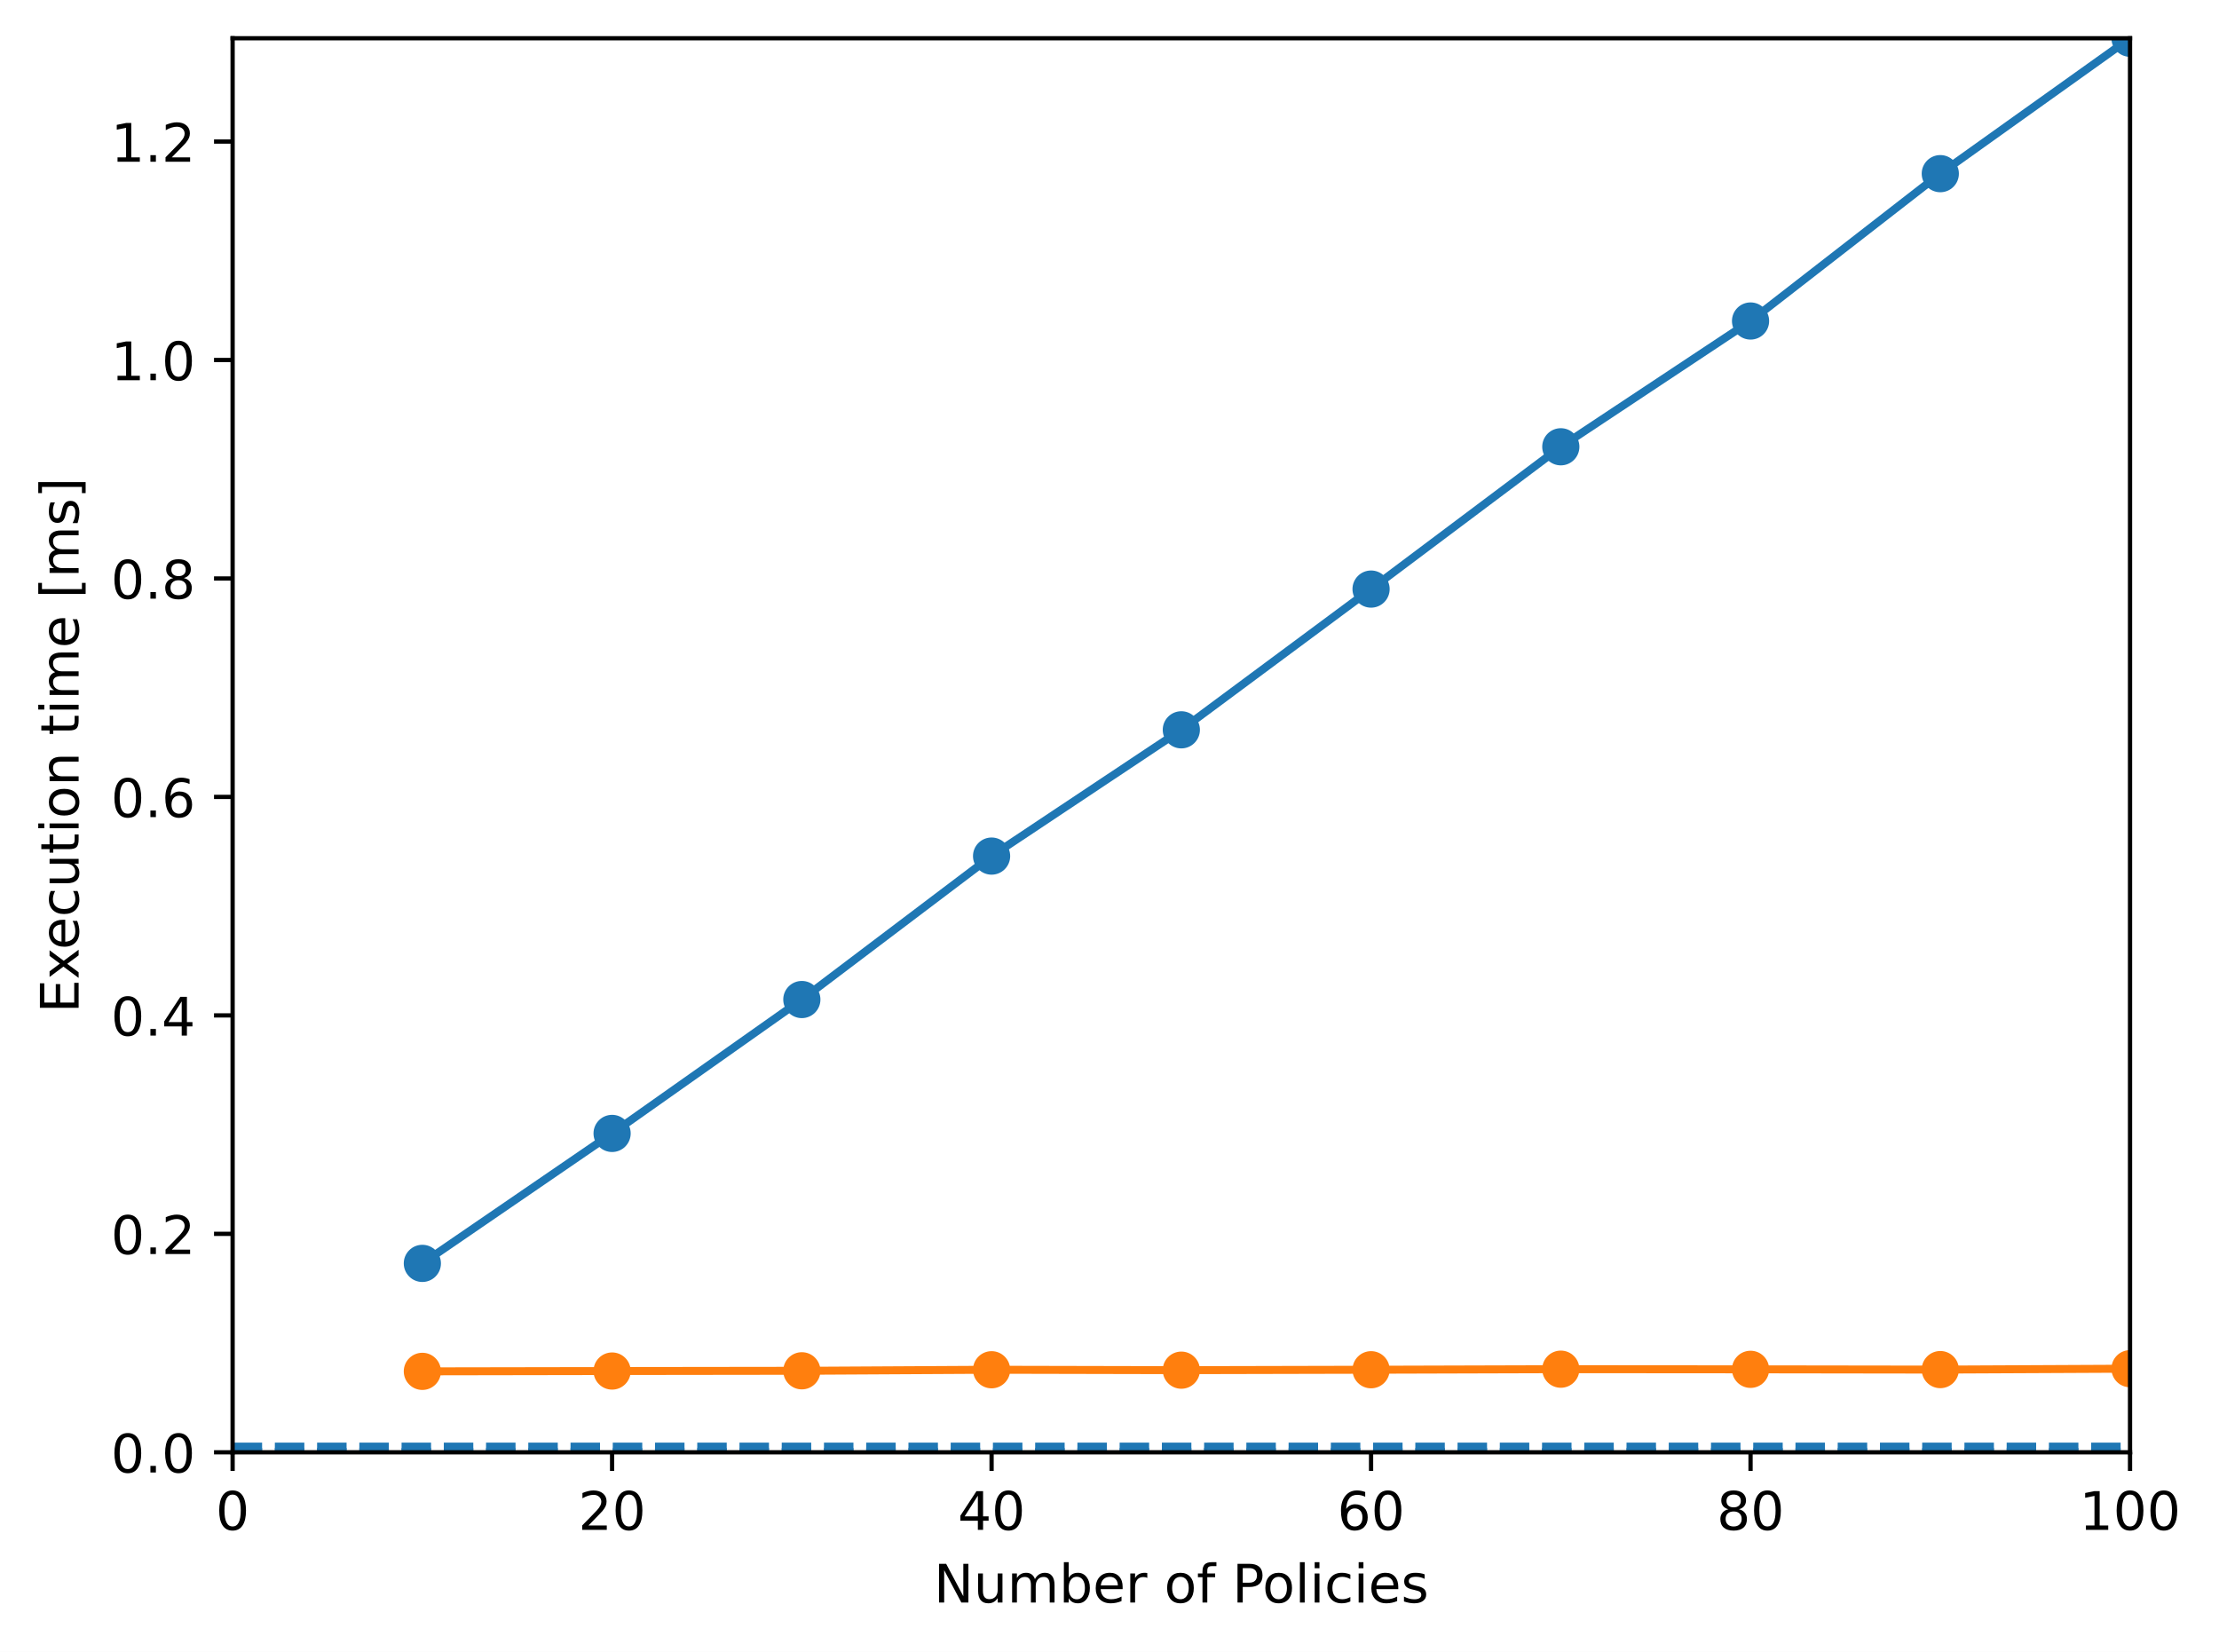
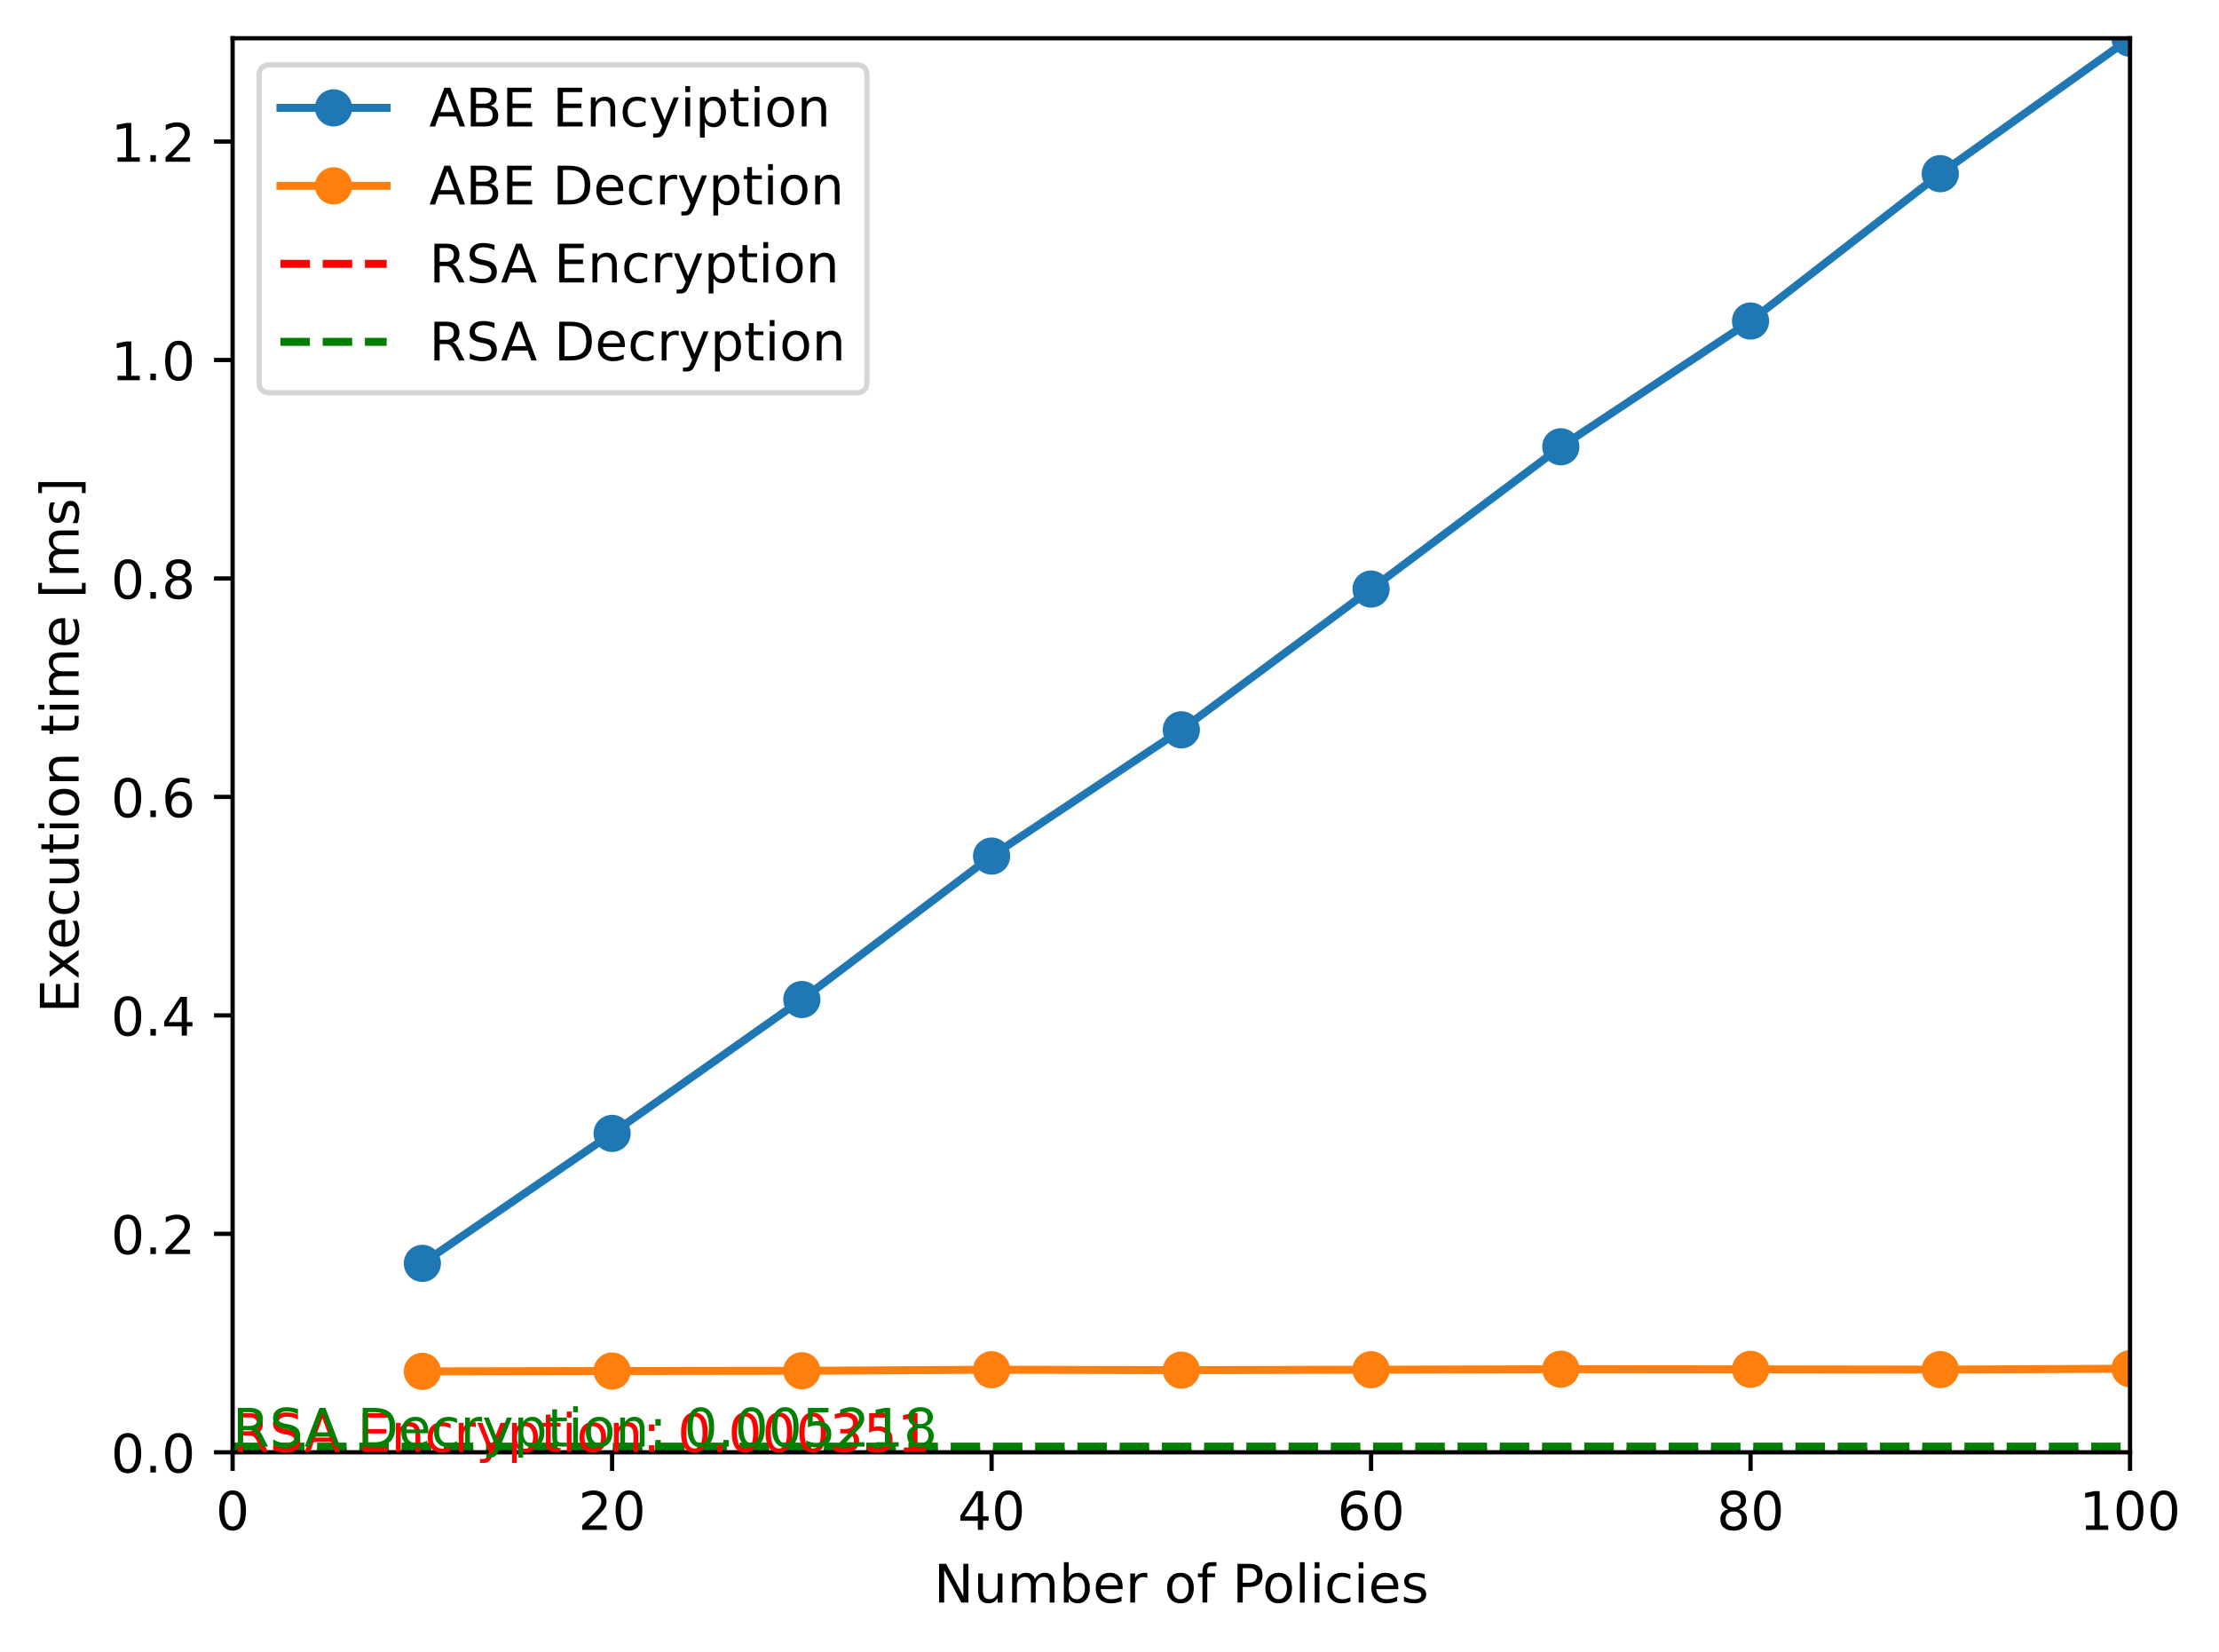
<svg xmlns="http://www.w3.org/2000/svg" xmlns:xlink="http://www.w3.org/1999/xlink" width="417.645pt" height="310.868pt" viewBox="0 0 417.645 310.868" version="1.1">
  <defs>
    <style type="text/css">*{stroke-linejoin: round; stroke-linecap: butt}</style>
  </defs>
  <g id="figure_1">
    <g id="patch_1">
      <path d="M 0 310.868  L 417.645 310.868  L 417.645 0  L 0 0  z " style="fill: #ffffff" />
    </g>
    <g id="axes_1">
      <g id="patch_2">
        <path d="M 43.781 273.312  L 400.901 273.312  L 400.901 7.2  L 43.781 7.2  z " style="fill: #ffffff" />
      </g>
      <g id="matplotlib.axis_1">
        <g id="xtick_1">
          <g id="line2d_1">
            <defs>
-               <path id="mff3e067c69" d="M 0 0  L 0 3.5  " style="stroke: #000000; stroke-width: 0.8" />
+               <path id="m15cee7251e" d="M 0 0  L 0 3.5  " style="stroke: #000000; stroke-width: 0.8" />
            </defs>
            <g>
-               <use xlink:href="#mff3e067c69" x="43.781" y="273.312" style="stroke: #000000; stroke-width: 0.8" />
+               <use xlink:href="#m15cee7251e" x="43.781" y="273.312" style="stroke: #000000; stroke-width: 0.8" />
            </g>
          </g>
          <g id="text_1">
            <g transform="translate(40.6 287.9104) scale(0.1 -0.1)">
              <defs>
                <path id="DejaVuSans-30" d="M 2034 4250  Q 1547 4250 1301 3770  Q 1056 3291 1056 2328  Q 1056 1369 1301 889  Q 1547 409 2034 409  Q 2525 409 2770 889  Q 3016 1369 3016 2328  Q 3016 3291 2770 3770  Q 2525 4250 2034 4250  z M 2034 4750  Q 2819 4750 3233 4129  Q 3647 3509 3647 2328  Q 3647 1150 3233 529  Q 2819 -91 2034 -91  Q 1250 -91 836 529  Q 422 1150 422 2328  Q 422 3509 836 4129  Q 1250 4750 2034 4750  z " transform="scale(0.015625)" />
              </defs>
              <use xlink:href="#DejaVuSans-30" />
            </g>
          </g>
        </g>
        <g id="xtick_2">
          <g id="line2d_2">
            <g>
-               <use xlink:href="#mff3e067c69" x="115.205" y="273.312" style="stroke: #000000; stroke-width: 0.8" />
+               <use xlink:href="#m15cee7251e" x="115.205" y="273.312" style="stroke: #000000; stroke-width: 0.8" />
            </g>
          </g>
          <g id="text_2">
            <g transform="translate(108.8427 287.9104) scale(0.1 -0.1)">
              <defs>
                <path id="DejaVuSans-32" d="M 1228 531  L 3431 531  L 3431 0  L 469 0  L 469 531  Q 828 903 1448 1529  Q 2069 2156 2228 2338  Q 2531 2678 2651 2914  Q 2772 3150 2772 3378  Q 2772 3750 2511 3984  Q 2250 4219 1831 4219  Q 1534 4219 1204 4116  Q 875 4013 500 3803  L 500 4441  Q 881 4594 1212 4672  Q 1544 4750 1819 4750  Q 2544 4750 2975 4387  Q 3406 4025 3406 3419  Q 3406 3131 3298 2873  Q 3191 2616 2906 2266  Q 2828 2175 2409 1742  Q 1991 1309 1228 531  z " transform="scale(0.015625)" />
              </defs>
              <use xlink:href="#DejaVuSans-32" />
              <use xlink:href="#DejaVuSans-30" x="63.623" />
            </g>
          </g>
        </g>
        <g id="xtick_3">
          <g id="line2d_3">
            <g>
-               <use xlink:href="#mff3e067c69" x="186.629" y="273.312" style="stroke: #000000; stroke-width: 0.8" />
+               <use xlink:href="#m15cee7251e" x="186.629" y="273.312" style="stroke: #000000; stroke-width: 0.8" />
            </g>
          </g>
          <g id="text_3">
            <g transform="translate(180.2668 287.9104) scale(0.1 -0.1)">
              <defs>
                <path id="DejaVuSans-34" d="M 2419 4116  L 825 1625  L 2419 1625  L 2419 4116  z M 2253 4666  L 3047 4666  L 3047 1625  L 3713 1625  L 3713 1100  L 3047 1100  L 3047 0  L 2419 0  L 2419 1100  L 313 1100  L 313 1709  L 2253 4666  z " transform="scale(0.015625)" />
              </defs>
              <use xlink:href="#DejaVuSans-34" />
              <use xlink:href="#DejaVuSans-30" x="63.623" />
            </g>
          </g>
        </g>
        <g id="xtick_4">
          <g id="line2d_4">
            <g>
-               <use xlink:href="#mff3e067c69" x="258.053" y="273.312" style="stroke: #000000; stroke-width: 0.8" />
+               <use xlink:href="#m15cee7251e" x="258.053" y="273.312" style="stroke: #000000; stroke-width: 0.8" />
            </g>
          </g>
          <g id="text_4">
            <g transform="translate(251.6908 287.9104) scale(0.1 -0.1)">
              <defs>
                <path id="DejaVuSans-36" d="M 2113 2584  Q 1688 2584 1439 2293  Q 1191 2003 1191 1497  Q 1191 994 1439 701  Q 1688 409 2113 409  Q 2538 409 2786 701  Q 3034 994 3034 1497  Q 3034 2003 2786 2293  Q 2538 2584 2113 2584  z M 3366 4563  L 3366 3988  Q 3128 4100 2886 4159  Q 2644 4219 2406 4219  Q 1781 4219 1451 3797  Q 1122 3375 1075 2522  Q 1259 2794 1537 2939  Q 1816 3084 2150 3084  Q 2853 3084 3261 2657  Q 3669 2231 3669 1497  Q 3669 778 3244 343  Q 2819 -91 2113 -91  Q 1303 -91 875 529  Q 447 1150 447 2328  Q 447 3434 972 4092  Q 1497 4750 2381 4750  Q 2619 4750 2861 4703  Q 3103 4656 3366 4563  z " transform="scale(0.015625)" />
              </defs>
              <use xlink:href="#DejaVuSans-36" />
              <use xlink:href="#DejaVuSans-30" x="63.623" />
            </g>
          </g>
        </g>
        <g id="xtick_5">
          <g id="line2d_5">
            <g>
-               <use xlink:href="#mff3e067c69" x="329.477" y="273.312" style="stroke: #000000; stroke-width: 0.8" />
+               <use xlink:href="#m15cee7251e" x="329.477" y="273.312" style="stroke: #000000; stroke-width: 0.8" />
            </g>
          </g>
          <g id="text_5">
            <g transform="translate(323.1148 287.9104) scale(0.1 -0.1)">
              <defs>
                <path id="DejaVuSans-38" d="M 2034 2216  Q 1584 2216 1326 1975  Q 1069 1734 1069 1313  Q 1069 891 1326 650  Q 1584 409 2034 409  Q 2484 409 2743 651  Q 3003 894 3003 1313  Q 3003 1734 2745 1975  Q 2488 2216 2034 2216  z M 1403 2484  Q 997 2584 770 2862  Q 544 3141 544 3541  Q 544 4100 942 4425  Q 1341 4750 2034 4750  Q 2731 4750 3128 4425  Q 3525 4100 3525 3541  Q 3525 3141 3298 2862  Q 3072 2584 2669 2484  Q 3125 2378 3379 2068  Q 3634 1759 3634 1313  Q 3634 634 3220 271  Q 2806 -91 2034 -91  Q 1263 -91 848 271  Q 434 634 434 1313  Q 434 1759 690 2068  Q 947 2378 1403 2484  z M 1172 3481  Q 1172 3119 1398 2916  Q 1625 2713 2034 2713  Q 2441 2713 2670 2916  Q 2900 3119 2900 3481  Q 2900 3844 2670 4047  Q 2441 4250 2034 4250  Q 1625 4250 1398 4047  Q 1172 3844 1172 3481  z " transform="scale(0.015625)" />
              </defs>
              <use xlink:href="#DejaVuSans-38" />
              <use xlink:href="#DejaVuSans-30" x="63.623" />
            </g>
          </g>
        </g>
        <g id="xtick_6">
          <g id="line2d_6">
            <g>
-               <use xlink:href="#mff3e067c69" x="400.901" y="273.312" style="stroke: #000000; stroke-width: 0.8" />
+               <use xlink:href="#m15cee7251e" x="400.901" y="273.312" style="stroke: #000000; stroke-width: 0.8" />
            </g>
          </g>
          <g id="text_6">
            <g transform="translate(391.3575 287.9104) scale(0.1 -0.1)">
              <defs>
                <path id="DejaVuSans-31" d="M 794 531  L 1825 531  L 1825 4091  L 703 3866  L 703 4441  L 1819 4666  L 2450 4666  L 2450 531  L 3481 531  L 3481 0  L 794 0  L 794 531  z " transform="scale(0.015625)" />
              </defs>
              <use xlink:href="#DejaVuSans-31" />
              <use xlink:href="#DejaVuSans-30" x="63.623" />
              <use xlink:href="#DejaVuSans-30" x="127.246" />
            </g>
          </g>
        </g>
        <g id="text_7">
          <g transform="translate(175.767 301.5886) scale(0.1 -0.1)">
            <defs>
              <path id="DejaVuSans-4e" d="M 628 4666  L 1478 4666  L 3547 763  L 3547 4666  L 4159 4666  L 4159 0  L 3309 0  L 1241 3903  L 1241 0  L 628 0  L 628 4666  z " transform="scale(0.015625)" />
              <path id="DejaVuSans-75" d="M 544 1381  L 544 3500  L 1119 3500  L 1119 1403  Q 1119 906 1312 657  Q 1506 409 1894 409  Q 2359 409 2629 706  Q 2900 1003 2900 1516  L 2900 3500  L 3475 3500  L 3475 0  L 2900 0  L 2900 538  Q 2691 219 2414 64  Q 2138 -91 1772 -91  Q 1169 -91 856 284  Q 544 659 544 1381  z M 1991 3584  L 1991 3584  z " transform="scale(0.015625)" />
              <path id="DejaVuSans-6d" d="M 3328 2828  Q 3544 3216 3844 3400  Q 4144 3584 4550 3584  Q 5097 3584 5394 3201  Q 5691 2819 5691 2113  L 5691 0  L 5113 0  L 5113 2094  Q 5113 2597 4934 2840  Q 4756 3084 4391 3084  Q 3944 3084 3684 2787  Q 3425 2491 3425 1978  L 3425 0  L 2847 0  L 2847 2094  Q 2847 2600 2669 2842  Q 2491 3084 2119 3084  Q 1678 3084 1418 2786  Q 1159 2488 1159 1978  L 1159 0  L 581 0  L 581 3500  L 1159 3500  L 1159 2956  Q 1356 3278 1631 3431  Q 1906 3584 2284 3584  Q 2666 3584 2933 3390  Q 3200 3197 3328 2828  z " transform="scale(0.015625)" />
              <path id="DejaVuSans-62" d="M 3116 1747  Q 3116 2381 2855 2742  Q 2594 3103 2138 3103  Q 1681 3103 1420 2742  Q 1159 2381 1159 1747  Q 1159 1113 1420 752  Q 1681 391 2138 391  Q 2594 391 2855 752  Q 3116 1113 3116 1747  z M 1159 2969  Q 1341 3281 1617 3432  Q 1894 3584 2278 3584  Q 2916 3584 3314 3078  Q 3713 2572 3713 1747  Q 3713 922 3314 415  Q 2916 -91 2278 -91  Q 1894 -91 1617 61  Q 1341 213 1159 525  L 1159 0  L 581 0  L 581 4863  L 1159 4863  L 1159 2969  z " transform="scale(0.015625)" />
              <path id="DejaVuSans-65" d="M 3597 1894  L 3597 1613  L 953 1613  Q 991 1019 1311 708  Q 1631 397 2203 397  Q 2534 397 2845 478  Q 3156 559 3463 722  L 3463 178  Q 3153 47 2828 -22  Q 2503 -91 2169 -91  Q 1331 -91 842 396  Q 353 884 353 1716  Q 353 2575 817 3079  Q 1281 3584 2069 3584  Q 2775 3584 3186 3129  Q 3597 2675 3597 1894  z M 3022 2063  Q 3016 2534 2758 2815  Q 2500 3097 2075 3097  Q 1594 3097 1305 2825  Q 1016 2553 972 2059  L 3022 2063  z " transform="scale(0.015625)" />
              <path id="DejaVuSans-72" d="M 2631 2963  Q 2534 3019 2420 3045  Q 2306 3072 2169 3072  Q 1681 3072 1420 2755  Q 1159 2438 1159 1844  L 1159 0  L 581 0  L 581 3500  L 1159 3500  L 1159 2956  Q 1341 3275 1631 3429  Q 1922 3584 2338 3584  Q 2397 3584 2469 3576  Q 2541 3569 2628 3553  L 2631 2963  z " transform="scale(0.015625)" />
              <path id="DejaVuSans-20" transform="scale(0.015625)" />
              <path id="DejaVuSans-6f" d="M 1959 3097  Q 1497 3097 1228 2736  Q 959 2375 959 1747  Q 959 1119 1226 758  Q 1494 397 1959 397  Q 2419 397 2687 759  Q 2956 1122 2956 1747  Q 2956 2369 2687 2733  Q 2419 3097 1959 3097  z M 1959 3584  Q 2709 3584 3137 3096  Q 3566 2609 3566 1747  Q 3566 888 3137 398  Q 2709 -91 1959 -91  Q 1206 -91 779 398  Q 353 888 353 1747  Q 353 2609 779 3096  Q 1206 3584 1959 3584  z " transform="scale(0.015625)" />
              <path id="DejaVuSans-66" d="M 2375 4863  L 2375 4384  L 1825 4384  Q 1516 4384 1395 4259  Q 1275 4134 1275 3809  L 1275 3500  L 2222 3500  L 2222 3053  L 1275 3053  L 1275 0  L 697 0  L 697 3053  L 147 3053  L 147 3500  L 697 3500  L 697 3744  Q 697 4328 969 4595  Q 1241 4863 1831 4863  L 2375 4863  z " transform="scale(0.015625)" />
              <path id="DejaVuSans-50" d="M 1259 4147  L 1259 2394  L 2053 2394  Q 2494 2394 2734 2622  Q 2975 2850 2975 3272  Q 2975 3691 2734 3919  Q 2494 4147 2053 4147  L 1259 4147  z M 628 4666  L 2053 4666  Q 2838 4666 3239 4311  Q 3641 3956 3641 3272  Q 3641 2581 3239 2228  Q 2838 1875 2053 1875  L 1259 1875  L 1259 0  L 628 0  L 628 4666  z " transform="scale(0.015625)" />
              <path id="DejaVuSans-6c" d="M 603 4863  L 1178 4863  L 1178 0  L 603 0  L 603 4863  z " transform="scale(0.015625)" />
              <path id="DejaVuSans-69" d="M 603 3500  L 1178 3500  L 1178 0  L 603 0  L 603 3500  z M 603 4863  L 1178 4863  L 1178 4134  L 603 4134  L 603 4863  z " transform="scale(0.015625)" />
              <path id="DejaVuSans-63" d="M 3122 3366  L 3122 2828  Q 2878 2963 2633 3030  Q 2388 3097 2138 3097  Q 1578 3097 1268 2742  Q 959 2388 959 1747  Q 959 1106 1268 751  Q 1578 397 2138 397  Q 2388 397 2633 464  Q 2878 531 3122 666  L 3122 134  Q 2881 22 2623 -34  Q 2366 -91 2075 -91  Q 1284 -91 818 406  Q 353 903 353 1747  Q 353 2603 823 3093  Q 1294 3584 2113 3584  Q 2378 3584 2631 3529  Q 2884 3475 3122 3366  z " transform="scale(0.015625)" />
              <path id="DejaVuSans-73" d="M 2834 3397  L 2834 2853  Q 2591 2978 2328 3040  Q 2066 3103 1784 3103  Q 1356 3103 1142 2972  Q 928 2841 928 2578  Q 928 2378 1081 2264  Q 1234 2150 1697 2047  L 1894 2003  Q 2506 1872 2764 1633  Q 3022 1394 3022 966  Q 3022 478 2636 193  Q 2250 -91 1575 -91  Q 1294 -91 989 -36  Q 684 19 347 128  L 347 722  Q 666 556 975 473  Q 1284 391 1588 391  Q 1994 391 2212 530  Q 2431 669 2431 922  Q 2431 1156 2273 1281  Q 2116 1406 1581 1522  L 1381 1569  Q 847 1681 609 1914  Q 372 2147 372 2553  Q 372 3047 722 3315  Q 1072 3584 1716 3584  Q 2034 3584 2315 3537  Q 2597 3491 2834 3397  z " transform="scale(0.015625)" />
            </defs>
            <use xlink:href="#DejaVuSans-4e" />
            <use xlink:href="#DejaVuSans-75" x="74.805" />
            <use xlink:href="#DejaVuSans-6d" x="138.184" />
            <use xlink:href="#DejaVuSans-62" x="235.596" />
            <use xlink:href="#DejaVuSans-65" x="299.072" />
            <use xlink:href="#DejaVuSans-72" x="360.596" />
            <use xlink:href="#DejaVuSans-20" x="401.709" />
            <use xlink:href="#DejaVuSans-6f" x="433.496" />
            <use xlink:href="#DejaVuSans-66" x="494.678" />
            <use xlink:href="#DejaVuSans-20" x="529.883" />
            <use xlink:href="#DejaVuSans-50" x="561.67" />
            <use xlink:href="#DejaVuSans-6f" x="618.348" />
            <use xlink:href="#DejaVuSans-6c" x="679.529" />
            <use xlink:href="#DejaVuSans-69" x="707.312" />
            <use xlink:href="#DejaVuSans-63" x="735.096" />
            <use xlink:href="#DejaVuSans-69" x="790.076" />
            <use xlink:href="#DejaVuSans-65" x="817.859" />
            <use xlink:href="#DejaVuSans-73" x="879.383" />
          </g>
        </g>
      </g>
      <g id="matplotlib.axis_2">
        <g id="ytick_1">
          <g id="line2d_7">
            <defs>
-               <path id="m6df9c2385b" d="M 0 0  L -3.5 0  " style="stroke: #000000; stroke-width: 0.8" />
+               <path id="m1ffa6250b9" d="M 0 0  L -3.5 0  " style="stroke: #000000; stroke-width: 0.8" />
            </defs>
            <g>
-               <use xlink:href="#m6df9c2385b" x="43.781" y="273.312" style="stroke: #000000; stroke-width: 0.8" />
+               <use xlink:href="#m1ffa6250b9" x="43.781" y="273.312" style="stroke: #000000; stroke-width: 0.8" />
            </g>
          </g>
          <g id="text_8">
            <g transform="translate(20.87813 277.1112) scale(0.1 -0.1)">
              <defs>
                <path id="DejaVuSans-2e" d="M 684 794  L 1344 794  L 1344 0  L 684 0  L 684 794  z " transform="scale(0.015625)" />
              </defs>
              <use xlink:href="#DejaVuSans-30" />
              <use xlink:href="#DejaVuSans-2e" x="63.623" />
              <use xlink:href="#DejaVuSans-30" x="95.41" />
            </g>
          </g>
        </g>
        <g id="ytick_2">
          <g id="line2d_8">
            <g>
-               <use xlink:href="#m6df9c2385b" x="43.781" y="232.2" style="stroke: #000000; stroke-width: 0.8" />
+               <use xlink:href="#m1ffa6250b9" x="43.781" y="232.2" style="stroke: #000000; stroke-width: 0.8" />
            </g>
          </g>
          <g id="text_9">
            <g transform="translate(20.87813 235.9992) scale(0.1 -0.1)">
              <use xlink:href="#DejaVuSans-30" />
              <use xlink:href="#DejaVuSans-2e" x="63.623" />
              <use xlink:href="#DejaVuSans-32" x="95.41" />
            </g>
          </g>
        </g>
        <g id="ytick_3">
          <g id="line2d_9">
            <g>
-               <use xlink:href="#m6df9c2385b" x="43.781" y="191.088" style="stroke: #000000; stroke-width: 0.8" />
+               <use xlink:href="#m1ffa6250b9" x="43.781" y="191.088" style="stroke: #000000; stroke-width: 0.8" />
            </g>
          </g>
          <g id="text_10">
            <g transform="translate(20.87813 194.8872) scale(0.1 -0.1)">
              <use xlink:href="#DejaVuSans-30" />
              <use xlink:href="#DejaVuSans-2e" x="63.623" />
              <use xlink:href="#DejaVuSans-34" x="95.41" />
            </g>
          </g>
        </g>
        <g id="ytick_4">
          <g id="line2d_10">
            <g>
-               <use xlink:href="#m6df9c2385b" x="43.781" y="149.976" style="stroke: #000000; stroke-width: 0.8" />
+               <use xlink:href="#m1ffa6250b9" x="43.781" y="149.976" style="stroke: #000000; stroke-width: 0.8" />
            </g>
          </g>
          <g id="text_11">
            <g transform="translate(20.87813 153.7752) scale(0.1 -0.1)">
              <use xlink:href="#DejaVuSans-30" />
              <use xlink:href="#DejaVuSans-2e" x="63.623" />
              <use xlink:href="#DejaVuSans-36" x="95.41" />
            </g>
          </g>
        </g>
        <g id="ytick_5">
          <g id="line2d_11">
            <g>
-               <use xlink:href="#m6df9c2385b" x="43.781" y="108.864" style="stroke: #000000; stroke-width: 0.8" />
+               <use xlink:href="#m1ffa6250b9" x="43.781" y="108.864" style="stroke: #000000; stroke-width: 0.8" />
            </g>
          </g>
          <g id="text_12">
            <g transform="translate(20.87813 112.6632) scale(0.1 -0.1)">
              <use xlink:href="#DejaVuSans-30" />
              <use xlink:href="#DejaVuSans-2e" x="63.623" />
              <use xlink:href="#DejaVuSans-38" x="95.41" />
            </g>
          </g>
        </g>
        <g id="ytick_6">
          <g id="line2d_12">
            <g>
-               <use xlink:href="#m6df9c2385b" x="43.781" y="67.752" style="stroke: #000000; stroke-width: 0.8" />
+               <use xlink:href="#m1ffa6250b9" x="43.781" y="67.752" style="stroke: #000000; stroke-width: 0.8" />
            </g>
          </g>
          <g id="text_13">
            <g transform="translate(20.87813 71.55125) scale(0.1 -0.1)">
              <use xlink:href="#DejaVuSans-31" />
              <use xlink:href="#DejaVuSans-2e" x="63.623" />
              <use xlink:href="#DejaVuSans-30" x="95.41" />
            </g>
          </g>
        </g>
        <g id="ytick_7">
          <g id="line2d_13">
            <g>
-               <use xlink:href="#m6df9c2385b" x="43.781" y="26.64" style="stroke: #000000; stroke-width: 0.8" />
+               <use xlink:href="#m1ffa6250b9" x="43.781" y="26.64" style="stroke: #000000; stroke-width: 0.8" />
            </g>
          </g>
          <g id="text_14">
            <g transform="translate(20.87813 30.43926) scale(0.1 -0.1)">
              <use xlink:href="#DejaVuSans-31" />
              <use xlink:href="#DejaVuSans-2e" x="63.623" />
              <use xlink:href="#DejaVuSans-32" x="95.41" />
            </g>
          </g>
        </g>
        <g id="text_15">
          <g transform="translate(14.79844 190.6412) rotate(-90) scale(0.1 -0.1)">
            <defs>
              <path id="DejaVuSans-45" d="M 628 4666  L 3578 4666  L 3578 4134  L 1259 4134  L 1259 2753  L 3481 2753  L 3481 2222  L 1259 2222  L 1259 531  L 3634 531  L 3634 0  L 628 0  L 628 4666  z " transform="scale(0.015625)" />
              <path id="DejaVuSans-78" d="M 3513 3500  L 2247 1797  L 3578 0  L 2900 0  L 1881 1375  L 863 0  L 184 0  L 1544 1831  L 300 3500  L 978 3500  L 1906 2253  L 2834 3500  L 3513 3500  z " transform="scale(0.015625)" />
              <path id="DejaVuSans-74" d="M 1172 4494  L 1172 3500  L 2356 3500  L 2356 3053  L 1172 3053  L 1172 1153  Q 1172 725 1289 603  Q 1406 481 1766 481  L 2356 481  L 2356 0  L 1766 0  Q 1100 0 847 248  Q 594 497 594 1153  L 594 3053  L 172 3053  L 172 3500  L 594 3500  L 594 4494  L 1172 4494  z " transform="scale(0.015625)" />
              <path id="DejaVuSans-6e" d="M 3513 2113  L 3513 0  L 2938 0  L 2938 2094  Q 2938 2591 2744 2837  Q 2550 3084 2163 3084  Q 1697 3084 1428 2787  Q 1159 2491 1159 1978  L 1159 0  L 581 0  L 581 3500  L 1159 3500  L 1159 2956  Q 1366 3272 1645 3428  Q 1925 3584 2291 3584  Q 2894 3584 3203 3211  Q 3513 2838 3513 2113  z " transform="scale(0.015625)" />
              <path id="DejaVuSans-5b" d="M 550 4863  L 1875 4863  L 1875 4416  L 1125 4416  L 1125 -397  L 1875 -397  L 1875 -844  L 550 -844  L 550 4863  z " transform="scale(0.015625)" />
              <path id="DejaVuSans-5d" d="M 1947 4863  L 1947 -844  L 622 -844  L 622 -397  L 1369 -397  L 1369 4416  L 622 4416  L 622 4863  L 1947 4863  z " transform="scale(0.015625)" />
            </defs>
            <use xlink:href="#DejaVuSans-45" />
            <use xlink:href="#DejaVuSans-78" x="63.184" />
            <use xlink:href="#DejaVuSans-65" x="119.238" />
            <use xlink:href="#DejaVuSans-63" x="180.762" />
            <use xlink:href="#DejaVuSans-75" x="235.742" />
            <use xlink:href="#DejaVuSans-74" x="299.121" />
            <use xlink:href="#DejaVuSans-69" x="338.33" />
            <use xlink:href="#DejaVuSans-6f" x="366.113" />
            <use xlink:href="#DejaVuSans-6e" x="427.295" />
            <use xlink:href="#DejaVuSans-20" x="490.674" />
            <use xlink:href="#DejaVuSans-74" x="522.461" />
            <use xlink:href="#DejaVuSans-69" x="561.67" />
            <use xlink:href="#DejaVuSans-6d" x="589.453" />
            <use xlink:href="#DejaVuSans-65" x="686.865" />
            <use xlink:href="#DejaVuSans-20" x="748.389" />
            <use xlink:href="#DejaVuSans-5b" x="780.176" />
            <use xlink:href="#DejaVuSans-6d" x="819.189" />
            <use xlink:href="#DejaVuSans-73" x="916.602" />
            <use xlink:href="#DejaVuSans-5d" x="968.701" />
          </g>
        </g>
      </g>
      <g id="line2d_14">
-         <path d="M 79.493 237.761  L 115.205 213.302  L 150.917 188.105  L 186.629 161.11  L 222.341 137.347  L 258.053 110.861  L 293.765 84.081  L 329.477 60.411  L 365.189 32.681  L 400.901 7.2  " clip-path="url(#pc2522f142f)" style="fill: none; stroke: #1f77b4; stroke-width: 1.5; stroke-linecap: square" />
+         <path d="M 79.493 237.761  L 115.205 213.302  L 150.917 188.105  L 186.629 161.11  L 222.341 137.347  L 258.053 110.861  L 293.765 84.081  L 329.477 60.411  L 365.189 32.681  L 400.901 7.2  " clip-path="url(#pf067d61dfa)" style="fill: none; stroke: #1f77b4; stroke-width: 1.5; stroke-linecap: square" />
        <defs>
-           <path id="m18a9ae4a09" d="M 0 3  C 0.796 3 1.559 2.684 2.121 2.121  C 2.684 1.559 3 0.796 3 0  C 3 -0.796 2.684 -1.559 2.121 -2.121  C 1.559 -2.684 0.796 -3 0 -3  C -0.796 -3 -1.559 -2.684 -2.121 -2.121  C -2.684 -1.559 -3 -0.796 -3 0  C -3 0.796 -2.684 1.559 -2.121 2.121  C -1.559 2.684 -0.796 3 0 3  z " style="stroke: #1f77b4" />
+           <path id="m5bb52c5f77" d="M 0 3  C 0.796 3 1.559 2.684 2.121 2.121  C 2.684 1.559 3 0.796 3 0  C 3 -0.796 2.684 -1.559 2.121 -2.121  C 1.559 -2.684 0.796 -3 0 -3  C -0.796 -3 -1.559 -2.684 -2.121 -2.121  C -2.684 -1.559 -3 -0.796 -3 0  C -3 0.796 -2.684 1.559 -2.121 2.121  C -1.559 2.684 -0.796 3 0 3  z " style="stroke: #1f77b4" />
        </defs>
-         <g clip-path="url(#pc2522f142f)">
-           <use xlink:href="#m18a9ae4a09" x="79.493" y="237.761" style="fill: #1f77b4; stroke: #1f77b4" />
-           <use xlink:href="#m18a9ae4a09" x="115.205" y="213.302" style="fill: #1f77b4; stroke: #1f77b4" />
-           <use xlink:href="#m18a9ae4a09" x="150.917" y="188.105" style="fill: #1f77b4; stroke: #1f77b4" />
-           <use xlink:href="#m18a9ae4a09" x="186.629" y="161.11" style="fill: #1f77b4; stroke: #1f77b4" />
-           <use xlink:href="#m18a9ae4a09" x="222.341" y="137.347" style="fill: #1f77b4; stroke: #1f77b4" />
-           <use xlink:href="#m18a9ae4a09" x="258.053" y="110.861" style="fill: #1f77b4; stroke: #1f77b4" />
-           <use xlink:href="#m18a9ae4a09" x="293.765" y="84.081" style="fill: #1f77b4; stroke: #1f77b4" />
-           <use xlink:href="#m18a9ae4a09" x="329.477" y="60.411" style="fill: #1f77b4; stroke: #1f77b4" />
-           <use xlink:href="#m18a9ae4a09" x="365.189" y="32.681" style="fill: #1f77b4; stroke: #1f77b4" />
-           <use xlink:href="#m18a9ae4a09" x="400.901" y="7.2" style="fill: #1f77b4; stroke: #1f77b4" />
+         <g clip-path="url(#pf067d61dfa)">
+           <use xlink:href="#m5bb52c5f77" x="79.493" y="237.761" style="fill: #1f77b4; stroke: #1f77b4" />
+           <use xlink:href="#m5bb52c5f77" x="115.205" y="213.302" style="fill: #1f77b4; stroke: #1f77b4" />
+           <use xlink:href="#m5bb52c5f77" x="150.917" y="188.105" style="fill: #1f77b4; stroke: #1f77b4" />
+           <use xlink:href="#m5bb52c5f77" x="186.629" y="161.11" style="fill: #1f77b4; stroke: #1f77b4" />
+           <use xlink:href="#m5bb52c5f77" x="222.341" y="137.347" style="fill: #1f77b4; stroke: #1f77b4" />
+           <use xlink:href="#m5bb52c5f77" x="258.053" y="110.861" style="fill: #1f77b4; stroke: #1f77b4" />
+           <use xlink:href="#m5bb52c5f77" x="293.765" y="84.081" style="fill: #1f77b4; stroke: #1f77b4" />
+           <use xlink:href="#m5bb52c5f77" x="329.477" y="60.411" style="fill: #1f77b4; stroke: #1f77b4" />
+           <use xlink:href="#m5bb52c5f77" x="365.189" y="32.681" style="fill: #1f77b4; stroke: #1f77b4" />
+           <use xlink:href="#m5bb52c5f77" x="400.901" y="7.2" style="fill: #1f77b4; stroke: #1f77b4" />
        </g>
      </g>
      <g id="line2d_15">
-         <path d="M 79.493 258.08  L 115.205 258.019  L 150.917 257.974  L 186.629 257.778  L 222.341 257.856  L 258.053 257.775  L 293.765 257.671  L 329.477 257.698  L 365.189 257.748  L 400.901 257.58  " clip-path="url(#pc2522f142f)" style="fill: none; stroke: #ff7f0e; stroke-width: 1.5; stroke-linecap: square" />
+         <path d="M 79.493 258.08  L 115.205 258.019  L 150.917 257.974  L 186.629 257.778  L 222.341 257.856  L 258.053 257.775  L 293.765 257.671  L 329.477 257.698  L 365.189 257.748  L 400.901 257.58  " clip-path="url(#pf067d61dfa)" style="fill: none; stroke: #ff7f0e; stroke-width: 1.5; stroke-linecap: square" />
        <defs>
-           <path id="mce5bda85e8" d="M 0 3  C 0.796 3 1.559 2.684 2.121 2.121  C 2.684 1.559 3 0.796 3 0  C 3 -0.796 2.684 -1.559 2.121 -2.121  C 1.559 -2.684 0.796 -3 0 -3  C -0.796 -3 -1.559 -2.684 -2.121 -2.121  C -2.684 -1.559 -3 -0.796 -3 0  C -3 0.796 -2.684 1.559 -2.121 2.121  C -1.559 2.684 -0.796 3 0 3  z " style="stroke: #ff7f0e" />
+           <path id="m2f3b53b1c9" d="M 0 3  C 0.796 3 1.559 2.684 2.121 2.121  C 2.684 1.559 3 0.796 3 0  C 3 -0.796 2.684 -1.559 2.121 -2.121  C 1.559 -2.684 0.796 -3 0 -3  C -0.796 -3 -1.559 -2.684 -2.121 -2.121  C -2.684 -1.559 -3 -0.796 -3 0  C -3 0.796 -2.684 1.559 -2.121 2.121  C -1.559 2.684 -0.796 3 0 3  z " style="stroke: #ff7f0e" />
        </defs>
-         <g clip-path="url(#pc2522f142f)">
-           <use xlink:href="#mce5bda85e8" x="79.493" y="258.08" style="fill: #ff7f0e; stroke: #ff7f0e" />
-           <use xlink:href="#mce5bda85e8" x="115.205" y="258.019" style="fill: #ff7f0e; stroke: #ff7f0e" />
-           <use xlink:href="#mce5bda85e8" x="150.917" y="257.974" style="fill: #ff7f0e; stroke: #ff7f0e" />
-           <use xlink:href="#mce5bda85e8" x="186.629" y="257.778" style="fill: #ff7f0e; stroke: #ff7f0e" />
-           <use xlink:href="#mce5bda85e8" x="222.341" y="257.856" style="fill: #ff7f0e; stroke: #ff7f0e" />
-           <use xlink:href="#mce5bda85e8" x="258.053" y="257.775" style="fill: #ff7f0e; stroke: #ff7f0e" />
-           <use xlink:href="#mce5bda85e8" x="293.765" y="257.671" style="fill: #ff7f0e; stroke: #ff7f0e" />
-           <use xlink:href="#mce5bda85e8" x="329.477" y="257.698" style="fill: #ff7f0e; stroke: #ff7f0e" />
-           <use xlink:href="#mce5bda85e8" x="365.189" y="257.748" style="fill: #ff7f0e; stroke: #ff7f0e" />
-           <use xlink:href="#mce5bda85e8" x="400.901" y="257.58" style="fill: #ff7f0e; stroke: #ff7f0e" />
+         <g clip-path="url(#pf067d61dfa)">
+           <use xlink:href="#m2f3b53b1c9" x="79.493" y="258.08" style="fill: #ff7f0e; stroke: #ff7f0e" />
+           <use xlink:href="#m2f3b53b1c9" x="115.205" y="258.019" style="fill: #ff7f0e; stroke: #ff7f0e" />
+           <use xlink:href="#m2f3b53b1c9" x="150.917" y="257.974" style="fill: #ff7f0e; stroke: #ff7f0e" />
+           <use xlink:href="#m2f3b53b1c9" x="186.629" y="257.778" style="fill: #ff7f0e; stroke: #ff7f0e" />
+           <use xlink:href="#m2f3b53b1c9" x="222.341" y="257.856" style="fill: #ff7f0e; stroke: #ff7f0e" />
+           <use xlink:href="#m2f3b53b1c9" x="258.053" y="257.775" style="fill: #ff7f0e; stroke: #ff7f0e" />
+           <use xlink:href="#m2f3b53b1c9" x="293.765" y="257.671" style="fill: #ff7f0e; stroke: #ff7f0e" />
+           <use xlink:href="#m2f3b53b1c9" x="329.477" y="257.698" style="fill: #ff7f0e; stroke: #ff7f0e" />
+           <use xlink:href="#m2f3b53b1c9" x="365.189" y="257.748" style="fill: #ff7f0e; stroke: #ff7f0e" />
+           <use xlink:href="#m2f3b53b1c9" x="400.901" y="257.58" style="fill: #ff7f0e; stroke: #ff7f0e" />
        </g>
      </g>
      <g id="line2d_16">
-         <path d="M 43.781 273.24  L 400.901 273.24  " clip-path="url(#pc2522f142f)" style="fill: none; stroke-dasharray: 5.55,2.4; stroke-dashoffset: 0; stroke: #1f77b4; stroke-width: 1.5" />
+         <path d="M 43.781 273.24  L 400.901 273.24  " clip-path="url(#pf067d61dfa)" style="fill: none; stroke-dasharray: 5.55,2.4; stroke-dashoffset: 0; stroke: #ff0000; stroke-width: 1.5" />
      </g>
      <g id="line2d_17">
-         <path d="M 43.781 272.239  L 400.901 272.239  " clip-path="url(#pc2522f142f)" style="fill: none; stroke-dasharray: 5.55,2.4; stroke-dashoffset: 0; stroke: #1f77b4; stroke-width: 1.5" />
+         <path d="M 43.781 272.239  L 400.901 272.239  " clip-path="url(#pf067d61dfa)" style="fill: none; stroke-dasharray: 5.55,2.4; stroke-dashoffset: 0; stroke: #008000; stroke-width: 1.5" />
      </g>
      <g id="patch_3">
        <path d="M 43.781 273.312  L 43.781 7.2  " style="fill: none; stroke: #000000; stroke-width: 0.8; stroke-linejoin: miter; stroke-linecap: square" />
      </g>
      <g id="patch_4">
        <path d="M 400.901 273.312  L 400.901 7.2  " style="fill: none; stroke: #000000; stroke-width: 0.8; stroke-linejoin: miter; stroke-linecap: square" />
      </g>
      <g id="patch_5">
        <path d="M 43.781 273.312  L 400.901 273.312  " style="fill: none; stroke: #000000; stroke-width: 0.8; stroke-linejoin: miter; stroke-linecap: square" />
      </g>
      <g id="patch_6">
        <path d="M 43.781 7.2  L 400.901 7.2  " style="fill: none; stroke: #000000; stroke-width: 0.8; stroke-linejoin: miter; stroke-linecap: square" />
+       </g>
+       <g id="text_16">
+         <g style="fill: #ff0000" transform="translate(43.78125 273.2398) scale(0.1 -0.1)">
+           <defs>
+             <path id="DejaVuSans-52" d="M 2841 2188  Q 3044 2119 3236 1894  Q 3428 1669 3622 1275  L 4263 0  L 3584 0  L 2988 1197  Q 2756 1666 2539 1819  Q 2322 1972 1947 1972  L 1259 1972  L 1259 0  L 628 0  L 628 4666  L 2053 4666  Q 2853 4666 3247 4331  Q 3641 3997 3641 3322  Q 3641 2881 3436 2590  Q 3231 2300 2841 2188  z M 1259 4147  L 1259 2491  L 2053 2491  Q 2509 2491 2742 2702  Q 2975 2913 2975 3322  Q 2975 3731 2742 3939  Q 2509 4147 2053 4147  L 1259 4147  z " transform="scale(0.015625)" />
+             <path id="DejaVuSans-53" d="M 3425 4513  L 3425 3897  Q 3066 4069 2747 4153  Q 2428 4238 2131 4238  Q 1616 4238 1336 4038  Q 1056 3838 1056 3469  Q 1056 3159 1242 3001  Q 1428 2844 1947 2747  L 2328 2669  Q 3034 2534 3370 2195  Q 3706 1856 3706 1288  Q 3706 609 3251 259  Q 2797 -91 1919 -91  Q 1588 -91 1214 -16  Q 841 59 441 206  L 441 856  Q 825 641 1194 531  Q 1563 422 1919 422  Q 2459 422 2753 634  Q 3047 847 3047 1241  Q 3047 1584 2836 1778  Q 2625 1972 2144 2069  L 1759 2144  Q 1053 2284 737 2584  Q 422 2884 422 3419  Q 422 4038 858 4394  Q 1294 4750 2059 4750  Q 2388 4750 2728 4690  Q 3069 4631 3425 4513  z " transform="scale(0.015625)" />
+             <path id="DejaVuSans-41" d="M 2188 4044  L 1331 1722  L 3047 1722  L 2188 4044  z M 1831 4666  L 2547 4666  L 4325 0  L 3669 0  L 3244 1197  L 1141 1197  L 716 0  L 50 0  L 1831 4666  z " transform="scale(0.015625)" />
+             <path id="DejaVuSans-79" d="M 2059 -325  Q 1816 -950 1584 -1140  Q 1353 -1331 966 -1331  L 506 -1331  L 506 -850  L 844 -850  Q 1081 -850 1212 -737  Q 1344 -625 1503 -206  L 1606 56  L 191 3500  L 800 3500  L 1894 763  L 2988 3500  L 3597 3500  L 2059 -325  z " transform="scale(0.015625)" />
+             <path id="DejaVuSans-70" d="M 1159 525  L 1159 -1331  L 581 -1331  L 581 3500  L 1159 3500  L 1159 2969  Q 1341 3281 1617 3432  Q 1894 3584 2278 3584  Q 2916 3584 3314 3078  Q 3713 2572 3713 1747  Q 3713 922 3314 415  Q 2916 -91 2278 -91  Q 1894 -91 1617 61  Q 1341 213 1159 525  z M 3116 1747  Q 3116 2381 2855 2742  Q 2594 3103 2138 3103  Q 1681 3103 1420 2742  Q 1159 2381 1159 1747  Q 1159 1113 1420 752  Q 1681 391 2138 391  Q 2594 391 2855 752  Q 3116 1113 3116 1747  z " transform="scale(0.015625)" />
+             <path id="DejaVuSans-3a" d="M 750 794  L 1409 794  L 1409 0  L 750 0  L 750 794  z M 750 3309  L 1409 3309  L 1409 2516  L 750 2516  L 750 3309  z " transform="scale(0.015625)" />
+             <path id="DejaVuSans-33" d="M 2597 2516  Q 3050 2419 3304 2112  Q 3559 1806 3559 1356  Q 3559 666 3084 287  Q 2609 -91 1734 -91  Q 1441 -91 1130 -33  Q 819 25 488 141  L 488 750  Q 750 597 1062 519  Q 1375 441 1716 441  Q 2309 441 2620 675  Q 2931 909 2931 1356  Q 2931 1769 2642 2001  Q 2353 2234 1838 2234  L 1294 2234  L 1294 2753  L 1863 2753  Q 2328 2753 2575 2939  Q 2822 3125 2822 3475  Q 2822 3834 2567 4026  Q 2313 4219 1838 4219  Q 1578 4219 1281 4162  Q 984 4106 628 3988  L 628 4550  Q 988 4650 1302 4700  Q 1616 4750 1894 4750  Q 2613 4750 3031 4423  Q 3450 4097 3450 3541  Q 3450 3153 3228 2886  Q 3006 2619 2597 2516  z " transform="scale(0.015625)" />
+             <path id="DejaVuSans-35" d="M 691 4666  L 3169 4666  L 3169 4134  L 1269 4134  L 1269 2991  Q 1406 3038 1543 3061  Q 1681 3084 1819 3084  Q 2600 3084 3056 2656  Q 3513 2228 3513 1497  Q 3513 744 3044 326  Q 2575 -91 1722 -91  Q 1428 -91 1123 -41  Q 819 9 494 109  L 494 744  Q 775 591 1075 516  Q 1375 441 1709 441  Q 2250 441 2565 725  Q 2881 1009 2881 1497  Q 2881 1984 2565 2268  Q 2250 2553 1709 2553  Q 1456 2553 1204 2497  Q 953 2441 691 2322  L 691 4666  z " transform="scale(0.015625)" />
+           </defs>
+           <use xlink:href="#DejaVuSans-52" />
+           <use xlink:href="#DejaVuSans-53" x="69.482" />
+           <use xlink:href="#DejaVuSans-41" x="134.834" />
+           <use xlink:href="#DejaVuSans-20" x="203.242" />
+           <use xlink:href="#DejaVuSans-45" x="235.029" />
+           <use xlink:href="#DejaVuSans-6e" x="298.213" />
+           <use xlink:href="#DejaVuSans-63" x="361.592" />
+           <use xlink:href="#DejaVuSans-72" x="416.572" />
+           <use xlink:href="#DejaVuSans-79" x="457.686" />
+           <use xlink:href="#DejaVuSans-70" x="516.865" />
+           <use xlink:href="#DejaVuSans-74" x="580.342" />
+           <use xlink:href="#DejaVuSans-69" x="619.551" />
+           <use xlink:href="#DejaVuSans-6f" x="647.334" />
+           <use xlink:href="#DejaVuSans-6e" x="708.516" />
+           <use xlink:href="#DejaVuSans-3a" x="771.895" />
+           <use xlink:href="#DejaVuSans-20" x="805.586" />
+           <use xlink:href="#DejaVuSans-30" x="837.373" />
+           <use xlink:href="#DejaVuSans-2e" x="900.996" />
+           <use xlink:href="#DejaVuSans-30" x="932.783" />
+           <use xlink:href="#DejaVuSans-30" x="996.406" />
+           <use xlink:href="#DejaVuSans-30" x="1060.029" />
+           <use xlink:href="#DejaVuSans-33" x="1123.652" />
+           <use xlink:href="#DejaVuSans-35" x="1187.275" />
+           <use xlink:href="#DejaVuSans-31" x="1250.898" />
+         </g>
+       </g>
+       <g id="text_17">
+         <g style="fill: #008000" transform="translate(43.78125 272.2393) scale(0.1 -0.1)">
+           <defs>
+             <path id="DejaVuSans-44" d="M 1259 4147  L 1259 519  L 2022 519  Q 2988 519 3436 956  Q 3884 1394 3884 2338  Q 3884 3275 3436 3711  Q 2988 4147 2022 4147  L 1259 4147  z M 628 4666  L 1925 4666  Q 3281 4666 3915 4102  Q 4550 3538 4550 2338  Q 4550 1131 3912 565  Q 3275 0 1925 0  L 628 0  L 628 4666  z " transform="scale(0.015625)" />
+           </defs>
+           <use xlink:href="#DejaVuSans-52" />
+           <use xlink:href="#DejaVuSans-53" x="69.482" />
+           <use xlink:href="#DejaVuSans-41" x="134.834" />
+           <use xlink:href="#DejaVuSans-20" x="203.242" />
+           <use xlink:href="#DejaVuSans-44" x="235.029" />
+           <use xlink:href="#DejaVuSans-65" x="312.031" />
+           <use xlink:href="#DejaVuSans-63" x="373.555" />
+           <use xlink:href="#DejaVuSans-72" x="428.535" />
+           <use xlink:href="#DejaVuSans-79" x="469.648" />
+           <use xlink:href="#DejaVuSans-70" x="528.828" />
+           <use xlink:href="#DejaVuSans-74" x="592.305" />
+           <use xlink:href="#DejaVuSans-69" x="631.514" />
+           <use xlink:href="#DejaVuSans-6f" x="659.297" />
+           <use xlink:href="#DejaVuSans-6e" x="720.479" />
+           <use xlink:href="#DejaVuSans-3a" x="783.857" />
+           <use xlink:href="#DejaVuSans-20" x="817.549" />
+           <use xlink:href="#DejaVuSans-30" x="849.336" />
+           <use xlink:href="#DejaVuSans-2e" x="912.959" />
+           <use xlink:href="#DejaVuSans-30" x="944.746" />
+           <use xlink:href="#DejaVuSans-30" x="1008.369" />
+           <use xlink:href="#DejaVuSans-35" x="1071.992" />
+           <use xlink:href="#DejaVuSans-32" x="1135.615" />
+           <use xlink:href="#DejaVuSans-31" x="1199.238" />
+           <use xlink:href="#DejaVuSans-38" x="1262.861" />
+         </g>
+       </g>
+       <g id="legend_1">
+         <g id="patch_7">
+           <path d="M 50.781 73.912  L 161.169 73.912  Q 163.169 73.912 163.169 71.912  L 163.169 14.2  Q 163.169 12.2 161.169 12.2  L 50.781 12.2  Q 48.781 12.2 48.781 14.2  L 48.781 71.912  Q 48.781 73.912 50.781 73.912  z " style="fill: #ffffff; opacity: 0.8; stroke: #cccccc; stroke-linejoin: miter" />
+         </g>
+         <g id="line2d_18">
+           <path d="M 52.781 20.298  L 62.781 20.298  L 72.781 20.298  " style="fill: none; stroke: #1f77b4; stroke-width: 1.5; stroke-linecap: square" />
+           <g>
+             <use xlink:href="#m5bb52c5f77" x="62.781" y="20.298" style="fill: #1f77b4; stroke: #1f77b4" />
+           </g>
+         </g>
+         <g id="text_18">
+           <g transform="translate(80.78125 23.79844) scale(0.1 -0.1)">
+             <defs>
+               <path id="DejaVuSans-42" d="M 1259 2228  L 1259 519  L 2272 519  Q 2781 519 3026 730  Q 3272 941 3272 1375  Q 3272 1813 3026 2020  Q 2781 2228 2272 2228  L 1259 2228  z M 1259 4147  L 1259 2741  L 2194 2741  Q 2656 2741 2882 2914  Q 3109 3088 3109 3444  Q 3109 3797 2882 3972  Q 2656 4147 2194 4147  L 1259 4147  z M 628 4666  L 2241 4666  Q 2963 4666 3353 4366  Q 3744 4066 3744 3513  Q 3744 3084 3544 2831  Q 3344 2578 2956 2516  Q 3422 2416 3680 2098  Q 3938 1781 3938 1306  Q 3938 681 3513 340  Q 3088 0 2303 0  L 628 0  L 628 4666  z " transform="scale(0.015625)" />
+             </defs>
+             <use xlink:href="#DejaVuSans-41" />
+             <use xlink:href="#DejaVuSans-42" x="68.408" />
+             <use xlink:href="#DejaVuSans-45" x="137.012" />
+             <use xlink:href="#DejaVuSans-20" x="200.195" />
+             <use xlink:href="#DejaVuSans-45" x="231.982" />
+             <use xlink:href="#DejaVuSans-6e" x="295.166" />
+             <use xlink:href="#DejaVuSans-63" x="358.545" />
+             <use xlink:href="#DejaVuSans-79" x="413.525" />
+             <use xlink:href="#DejaVuSans-69" x="472.705" />
+             <use xlink:href="#DejaVuSans-70" x="500.488" />
+             <use xlink:href="#DejaVuSans-74" x="563.965" />
+             <use xlink:href="#DejaVuSans-69" x="603.174" />
+             <use xlink:href="#DejaVuSans-6f" x="630.957" />
+             <use xlink:href="#DejaVuSans-6e" x="692.139" />
+           </g>
+         </g>
+         <g id="line2d_19">
+           <path d="M 52.781 34.977  L 62.781 34.977  L 72.781 34.977  " style="fill: none; stroke: #ff7f0e; stroke-width: 1.5; stroke-linecap: square" />
+           <g>
+             <use xlink:href="#m2f3b53b1c9" x="62.781" y="34.977" style="fill: #ff7f0e; stroke: #ff7f0e" />
+           </g>
+         </g>
+         <g id="text_19">
+           <g transform="translate(80.78125 38.47656) scale(0.1 -0.1)">
+             <use xlink:href="#DejaVuSans-41" />
+             <use xlink:href="#DejaVuSans-42" x="68.408" />
+             <use xlink:href="#DejaVuSans-45" x="137.012" />
+             <use xlink:href="#DejaVuSans-20" x="200.195" />
+             <use xlink:href="#DejaVuSans-44" x="231.982" />
+             <use xlink:href="#DejaVuSans-65" x="308.984" />
+             <use xlink:href="#DejaVuSans-63" x="370.508" />
+             <use xlink:href="#DejaVuSans-72" x="425.488" />
+             <use xlink:href="#DejaVuSans-79" x="466.602" />
+             <use xlink:href="#DejaVuSans-70" x="525.781" />
+             <use xlink:href="#DejaVuSans-74" x="589.258" />
+             <use xlink:href="#DejaVuSans-69" x="628.467" />
+             <use xlink:href="#DejaVuSans-6f" x="656.25" />
+             <use xlink:href="#DejaVuSans-6e" x="717.432" />
+           </g>
+         </g>
+         <g id="line2d_20">
+           <path d="M 52.781 49.655  L 62.781 49.655  L 72.781 49.655  " style="fill: none; stroke-dasharray: 5.55,2.4; stroke-dashoffset: 0; stroke: #ff0000; stroke-width: 1.5" />
+         </g>
+         <g id="text_20">
+           <g transform="translate(80.78125 53.15469) scale(0.1 -0.1)">
+             <use xlink:href="#DejaVuSans-52" />
+             <use xlink:href="#DejaVuSans-53" x="69.482" />
+             <use xlink:href="#DejaVuSans-41" x="134.834" />
+             <use xlink:href="#DejaVuSans-20" x="203.242" />
+             <use xlink:href="#DejaVuSans-45" x="235.029" />
+             <use xlink:href="#DejaVuSans-6e" x="298.213" />
+             <use xlink:href="#DejaVuSans-63" x="361.592" />
+             <use xlink:href="#DejaVuSans-72" x="416.572" />
+             <use xlink:href="#DejaVuSans-79" x="457.686" />
+             <use xlink:href="#DejaVuSans-70" x="516.865" />
+             <use xlink:href="#DejaVuSans-74" x="580.342" />
+             <use xlink:href="#DejaVuSans-69" x="619.551" />
+             <use xlink:href="#DejaVuSans-6f" x="647.334" />
+             <use xlink:href="#DejaVuSans-6e" x="708.516" />
+           </g>
+         </g>
+         <g id="line2d_21">
+           <path d="M 52.781 64.333  L 62.781 64.333  L 72.781 64.333  " style="fill: none; stroke-dasharray: 5.55,2.4; stroke-dashoffset: 0; stroke: #008000; stroke-width: 1.5" />
+         </g>
+         <g id="text_21">
+           <g transform="translate(80.78125 67.83281) scale(0.1 -0.1)">
+             <use xlink:href="#DejaVuSans-52" />
+             <use xlink:href="#DejaVuSans-53" x="69.482" />
+             <use xlink:href="#DejaVuSans-41" x="134.834" />
+             <use xlink:href="#DejaVuSans-20" x="203.242" />
+             <use xlink:href="#DejaVuSans-44" x="235.029" />
+             <use xlink:href="#DejaVuSans-65" x="312.031" />
+             <use xlink:href="#DejaVuSans-63" x="373.555" />
+             <use xlink:href="#DejaVuSans-72" x="428.535" />
+             <use xlink:href="#DejaVuSans-79" x="469.648" />
+             <use xlink:href="#DejaVuSans-70" x="528.828" />
+             <use xlink:href="#DejaVuSans-74" x="592.305" />
+             <use xlink:href="#DejaVuSans-69" x="631.514" />
+             <use xlink:href="#DejaVuSans-6f" x="659.297" />
+             <use xlink:href="#DejaVuSans-6e" x="720.479" />
+           </g>
+         </g>
      </g>
    </g>
  </g>
  <defs>
-     <clipPath id="pc2522f142f">
+     <clipPath id="pf067d61dfa">
      <rect x="43.781" y="7.2" width="357.12" height="266.112" />
    </clipPath>
  </defs>
</svg>
